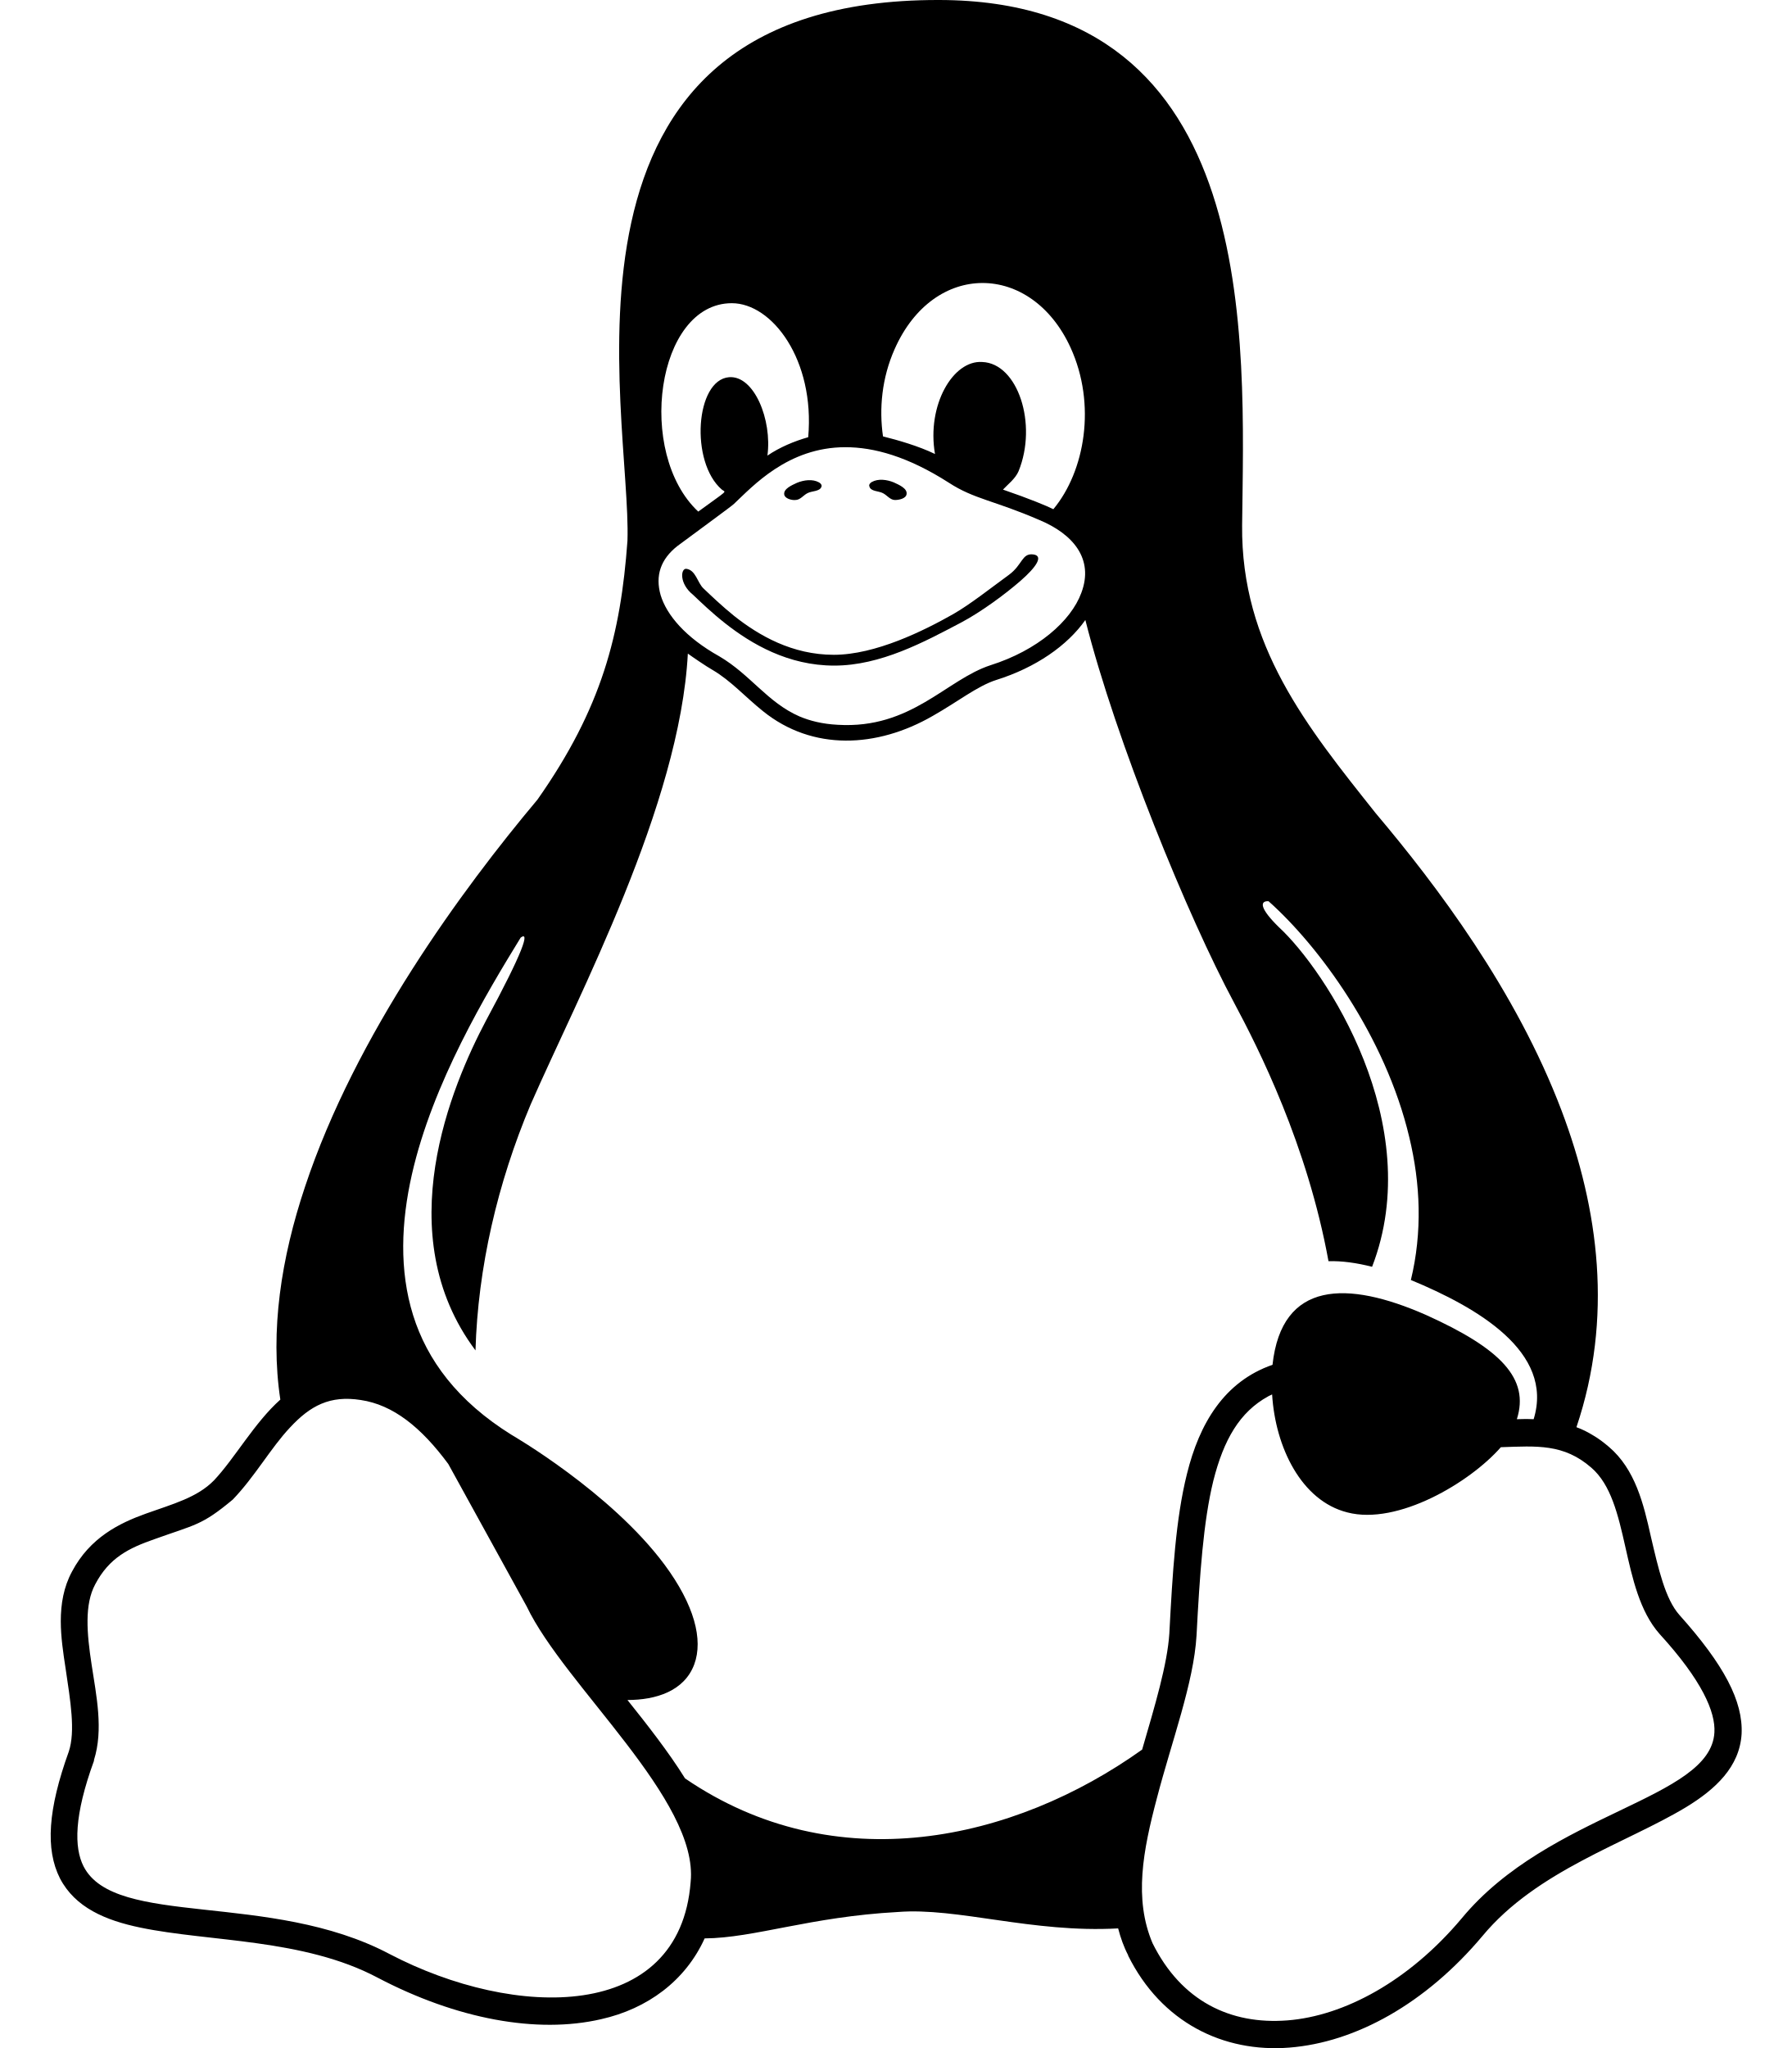
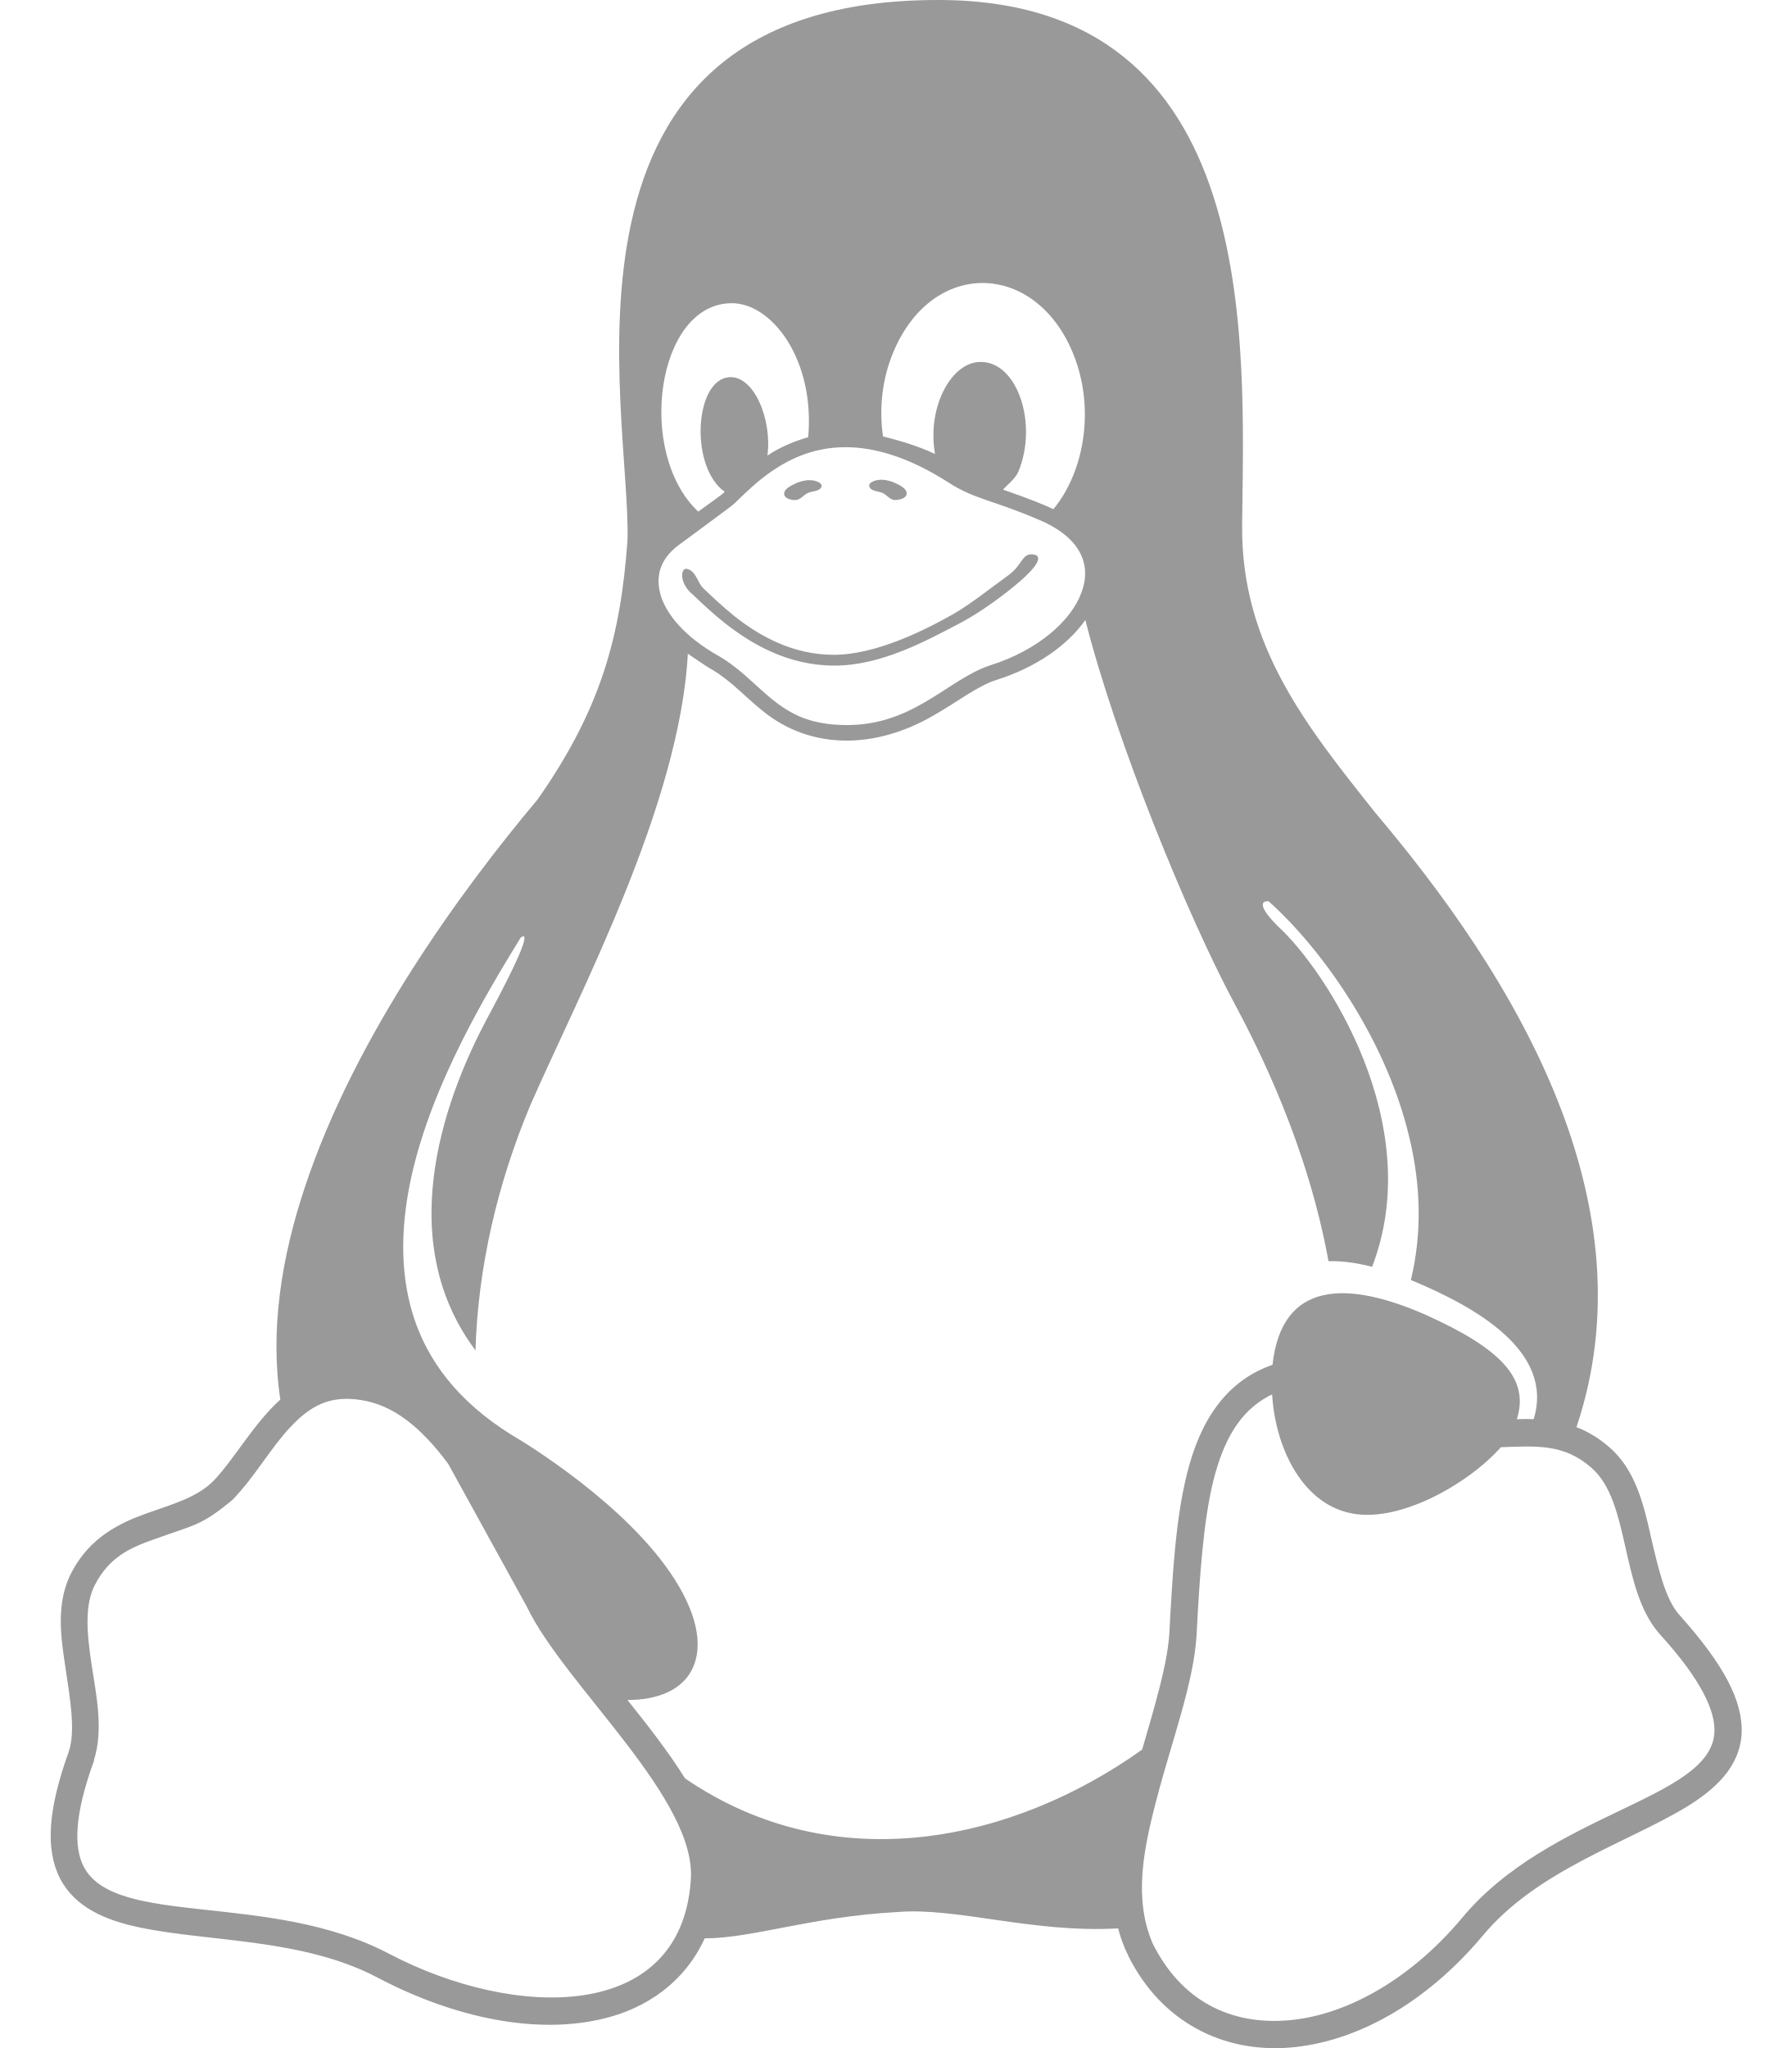
<svg xmlns="http://www.w3.org/2000/svg" data-v-11241ba2="" aria-hidden="true" focusable="false" data-prefix="fab" data-icon="linux" role="img" viewBox="0 0 448 512" class="svg-inline--fa fa-linux fa-w-14">
-   <path data-v-11241ba2="" fill="currentColor" d="M220.8 123.3c1 .5 1.8 1.7 3 1.7 1.1 0 2.8-.4 2.9-1.5.2-1.4-1.9-2.3-3.2-2.9-1.7-.7-3.9-1-5.5-.1-.4.2-.8.7-.6 1.1.3 1.3 2.3 1.1 3.4 1.7zm-21.9 1.7c1.2 0 2-1.2 3-1.7 1.1-.6 3.1-.4 3.5-1.6.2-.4-.2-.9-.6-1.1-1.6-.9-3.8-.6-5.5.1-1.3.6-3.4 1.5-3.2 2.9.1 1 1.8 1.5 2.8 1.4zM420 403.8c-3.6-4-5.3-11.6-7.2-19.7-1.8-8.1-3.9-16.8-10.5-22.4-1.3-1.1-2.6-2.1-4-2.9-1.3-.8-2.7-1.5-4.1-2 9.2-27.3 5.6-54.5-3.7-79.1-11.4-30.1-31.3-56.4-46.5-74.4-17.1-21.5-33.7-41.9-33.4-72C311.1 85.4 315.7.1 234.8 0 132.4-.2 158 103.4 156.9 135.2c-1.7 23.4-6.4 41.8-22.5 64.7-18.9 22.5-45.5 58.8-58.1 96.7-6 17.9-8.8 36.1-6.2 53.3-6.5 5.8-11.4 14.7-16.6 20.2-4.2 4.3-10.3 5.9-17 8.3s-14 6-18.5 14.5c-2.1 3.9-2.8 8.1-2.8 12.4 0 3.9.6 7.9 1.2 11.8 1.2 8.1 2.5 15.7.8 20.8-5.2 14.4-5.9 24.4-2.2 31.7 3.8 7.3 11.4 10.5 20.1 12.3 17.3 3.6 40.8 2.7 59.3 12.5 19.8 10.4 39.9 14.1 55.9 10.4 11.6-2.6 21.1-9.6 25.9-20.2 12.5-.1 26.3-5.4 48.3-6.6 14.9-1.2 33.6 5.3 55.1 4.1.6 2.3 1.4 4.6 2.5 6.7v.1c8.3 16.7 23.8 24.3 40.3 23 16.6-1.3 34.1-11 48.3-27.9 13.6-16.4 36-23.2 50.9-32.2 7.4-4.5 13.4-10.1 13.9-18.3.4-8.2-4.4-17.3-15.5-29.7zM223.7 87.3c9.8-22.2 34.2-21.8 44-.4 6.5 14.2 3.6 30.9-4.3 40.4-1.6-.8-5.9-2.6-12.6-4.9 1.1-1.2 3.1-2.7 3.9-4.6 4.8-11.8-.2-27-9.1-27.3-7.3-.5-13.9 10.8-11.8 23-4.1-2-9.4-3.5-13-4.4-1-6.9-.3-14.6 2.9-21.8zM183 75.8c10.1 0 20.8 14.2 19.1 33.5-3.5 1-7.1 2.5-10.2 4.6 1.2-8.9-3.3-20.1-9.6-19.6-8.4.7-9.8 21.2-1.8 28.1 1 .8 1.9-.2-5.9 5.5-15.6-14.6-10.5-52.1 8.4-52.1zm-13.6 60.7c6.2-4.6 13.6-10 14.1-10.5 4.7-4.4 13.5-14.2 27.9-14.2 7.1 0 15.6 2.3 25.9 8.9 6.3 4.1 11.3 4.4 22.6 9.3 8.4 3.5 13.7 9.7 10.5 18.2-2.6 7.1-11 14.4-22.7 18.1-11.1 3.6-19.8 16-38.2 14.9-3.9-.2-7-1-9.6-2.1-8-3.5-12.2-10.4-20-15-8.6-4.8-13.2-10.4-14.7-15.3-1.4-4.9 0-9 4.2-12.3zm3.3 334c-2.7 35.1-43.9 34.4-75.3 18-29.9-15.8-68.6-6.5-76.5-21.9-2.4-4.7-2.4-12.7 2.6-26.4v-.2c2.4-7.6.6-16-.6-23.9-1.2-7.8-1.8-15 .9-20 3.5-6.7 8.5-9.1 14.8-11.3 10.3-3.7 11.8-3.4 19.6-9.9 5.5-5.7 9.5-12.9 14.3-18 5.1-5.5 10-8.1 17.7-6.9 8.1 1.2 15.1 6.8 21.9 16l19.6 35.6c9.5 19.9 43.1 48.4 41 68.9zm-1.4-25.9c-4.1-6.6-9.6-13.6-14.4-19.6 7.1 0 14.2-2.2 16.7-8.9 2.3-6.2 0-14.9-7.4-24.9-13.5-18.2-38.3-32.5-38.3-32.5-13.5-8.4-21.1-18.7-24.6-29.9s-3-23.3-.3-35.2c5.2-22.9 18.6-45.2 27.2-59.2 2.3-1.7.8 3.2-8.7 20.8-8.5 16.1-24.4 53.3-2.6 82.4.6-20.7 5.5-41.8 13.8-61.5 12-27.4 37.3-74.9 39.3-112.7 1.1.8 4.6 3.2 6.2 4.1 4.6 2.7 8.1 6.7 12.6 10.3 12.4 10 28.5 9.2 42.4 1.2 6.2-3.5 11.2-7.5 15.9-9 9.9-3.1 17.8-8.6 22.3-15 7.7 30.4 25.7 74.3 37.2 95.7 6.1 11.4 18.3 35.5 23.6 64.6 3.3-.1 7 .4 10.9 1.4 13.8-35.7-11.7-74.2-23.3-84.9-4.7-4.6-4.9-6.6-2.6-6.5 12.6 11.2 29.2 33.7 35.2 59 2.8 11.6 3.3 23.7.4 35.7 16.4 6.8 35.9 17.9 30.7 34.8-2.2-.1-3.2 0-4.2 0 3.2-10.1-3.9-17.6-22.8-26.1-19.6-8.6-36-8.6-38.3 12.5-12.1 4.2-18.3 14.7-21.4 27.3-2.8 11.2-3.6 24.7-4.4 39.9-.5 7.7-3.6 18-6.8 29-32.1 22.9-76.7 32.9-114.3 7.2zm257.4-11.5c-.9 16.8-41.2 19.9-63.2 46.5-13.2 15.7-29.4 24.4-43.6 25.5s-26.5-4.8-33.7-19.3c-4.7-11.1-2.4-23.1 1.1-36.3 3.7-14.2 9.2-28.8 9.9-40.6.8-15.2 1.7-28.5 4.2-38.7 2.6-10.3 6.6-17.2 13.7-21.1.3-.2.7-.3 1-.5.8 13.2 7.3 26.6 18.8 29.5 12.6 3.3 30.7-7.5 38.4-16.3 9-.3 15.7-.9 22.6 5.1 9.9 8.5 7.1 30.3 17.1 41.6 10.6 11.6 14 19.5 13.7 24.6zM173.3 148.7c2 1.9 4.7 4.5 8 7.1 6.6 5.2 15.8 10.6 27.3 10.6 11.6 0 22.5-5.9 31.8-10.8 4.9-2.6 10.9-7 14.8-10.4s5.9-6.3 3.1-6.6-2.6 2.6-6 5.1c-4.4 3.2-9.7 7.4-13.9 9.8-7.4 4.2-19.5 10.2-29.9 10.2s-18.7-4.8-24.9-9.7c-3.1-2.5-5.7-5-7.7-6.9-1.5-1.4-1.9-4.6-4.3-4.9-1.4-.1-1.8 3.7 1.7 6.5z" class="" />
+   <path data-v-11241ba2="" fill="#999" d="M220.8 123.3c1 .5 1.8 1.7 3 1.7 1.1 0 2.8-.4 2.9-1.5.2-1.4-1.9-2.3-3.2-2.9-1.7-.7-3.9-1-5.5-.1-.4.2-.8.7-.6 1.1.3 1.3 2.3 1.1 3.4 1.7zm-21.9 1.7c1.2 0 2-1.2 3-1.7 1.1-.6 3.1-.4 3.5-1.6.2-.4-.2-.9-.6-1.1-1.6-.9-3.8-.6-5.5.1-1.3.6-3.4 1.5-3.2 2.9.1 1 1.8 1.5 2.8 1.4zM420 403.8c-3.6-4-5.3-11.6-7.2-19.7-1.8-8.1-3.9-16.8-10.5-22.4-1.3-1.1-2.6-2.1-4-2.9-1.3-.8-2.7-1.5-4.1-2 9.2-27.3 5.6-54.5-3.7-79.1-11.4-30.1-31.3-56.4-46.5-74.4-17.1-21.5-33.7-41.9-33.4-72C311.1 85.4 315.7.1 234.8 0 132.4-.2 158 103.4 156.9 135.2c-1.7 23.4-6.4 41.8-22.5 64.7-18.9 22.5-45.5 58.8-58.1 96.7-6 17.9-8.8 36.1-6.2 53.3-6.5 5.8-11.4 14.7-16.6 20.2-4.2 4.3-10.3 5.9-17 8.3s-14 6-18.5 14.5c-2.1 3.9-2.8 8.1-2.8 12.4 0 3.9.6 7.9 1.2 11.8 1.2 8.1 2.5 15.7.8 20.8-5.2 14.4-5.9 24.4-2.2 31.7 3.8 7.3 11.4 10.5 20.1 12.3 17.3 3.6 40.8 2.7 59.3 12.5 19.8 10.4 39.9 14.1 55.9 10.4 11.6-2.6 21.1-9.6 25.9-20.2 12.5-.1 26.3-5.4 48.3-6.6 14.9-1.2 33.6 5.3 55.1 4.1.6 2.3 1.4 4.6 2.5 6.7v.1c8.3 16.7 23.8 24.3 40.3 23 16.6-1.3 34.1-11 48.3-27.9 13.6-16.4 36-23.2 50.9-32.2 7.4-4.5 13.4-10.1 13.9-18.3.4-8.2-4.4-17.3-15.5-29.7zM223.7 87.3c9.8-22.2 34.2-21.8 44-.4 6.5 14.2 3.6 30.9-4.3 40.4-1.6-.8-5.9-2.6-12.6-4.9 1.1-1.2 3.1-2.7 3.9-4.6 4.8-11.8-.2-27-9.1-27.3-7.3-.5-13.9 10.8-11.8 23-4.1-2-9.4-3.5-13-4.4-1-6.9-.3-14.6 2.9-21.8zM183 75.8c10.1 0 20.8 14.2 19.1 33.5-3.5 1-7.1 2.5-10.2 4.6 1.2-8.9-3.3-20.1-9.6-19.6-8.4.7-9.8 21.2-1.8 28.1 1 .8 1.9-.2-5.9 5.5-15.6-14.6-10.5-52.1 8.4-52.1zm-13.6 60.7c6.2-4.6 13.6-10 14.1-10.5 4.7-4.4 13.5-14.2 27.9-14.2 7.1 0 15.6 2.3 25.9 8.9 6.3 4.1 11.3 4.4 22.6 9.3 8.4 3.5 13.7 9.7 10.5 18.2-2.6 7.1-11 14.4-22.7 18.1-11.1 3.6-19.8 16-38.2 14.9-3.9-.2-7-1-9.6-2.1-8-3.5-12.2-10.4-20-15-8.6-4.8-13.2-10.4-14.7-15.3-1.4-4.9 0-9 4.2-12.3zm3.3 334c-2.7 35.1-43.9 34.4-75.3 18-29.9-15.8-68.6-6.5-76.5-21.9-2.4-4.7-2.4-12.7 2.6-26.4v-.2c2.4-7.6.6-16-.6-23.9-1.2-7.8-1.8-15 .9-20 3.5-6.7 8.5-9.1 14.8-11.3 10.3-3.7 11.8-3.4 19.6-9.9 5.5-5.7 9.5-12.9 14.3-18 5.1-5.5 10-8.1 17.7-6.9 8.1 1.2 15.1 6.8 21.9 16l19.6 35.6c9.5 19.9 43.1 48.4 41 68.9zm-1.4-25.9c-4.1-6.6-9.6-13.6-14.4-19.6 7.1 0 14.2-2.2 16.7-8.9 2.3-6.2 0-14.9-7.4-24.9-13.5-18.2-38.3-32.5-38.3-32.5-13.5-8.4-21.1-18.7-24.6-29.9s-3-23.3-.3-35.2c5.2-22.9 18.6-45.2 27.2-59.2 2.3-1.7.8 3.2-8.7 20.8-8.5 16.1-24.4 53.3-2.6 82.4.6-20.7 5.5-41.8 13.8-61.5 12-27.4 37.3-74.9 39.3-112.7 1.1.8 4.6 3.2 6.2 4.1 4.6 2.7 8.1 6.7 12.6 10.3 12.4 10 28.5 9.2 42.4 1.2 6.2-3.5 11.2-7.5 15.9-9 9.9-3.1 17.8-8.6 22.3-15 7.7 30.4 25.7 74.3 37.2 95.7 6.1 11.4 18.3 35.5 23.6 64.6 3.3-.1 7 .4 10.9 1.4 13.8-35.7-11.7-74.2-23.3-84.9-4.7-4.6-4.9-6.6-2.6-6.5 12.6 11.2 29.2 33.7 35.2 59 2.8 11.6 3.3 23.7.4 35.7 16.4 6.8 35.9 17.9 30.7 34.8-2.2-.1-3.2 0-4.2 0 3.2-10.1-3.9-17.6-22.8-26.1-19.6-8.6-36-8.6-38.3 12.5-12.1 4.2-18.3 14.7-21.4 27.3-2.8 11.2-3.6 24.7-4.4 39.9-.5 7.7-3.6 18-6.8 29-32.1 22.9-76.7 32.9-114.3 7.2zm257.4-11.5c-.9 16.8-41.2 19.9-63.2 46.5-13.2 15.7-29.4 24.4-43.6 25.5s-26.5-4.8-33.7-19.3c-4.7-11.1-2.4-23.1 1.1-36.3 3.7-14.2 9.2-28.8 9.9-40.6.8-15.2 1.7-28.5 4.2-38.7 2.6-10.3 6.6-17.2 13.7-21.1.3-.2.7-.3 1-.5.8 13.2 7.3 26.6 18.8 29.5 12.6 3.3 30.7-7.5 38.4-16.3 9-.3 15.7-.9 22.6 5.1 9.9 8.5 7.1 30.3 17.1 41.6 10.6 11.6 14 19.5 13.7 24.6zM173.3 148.7c2 1.9 4.7 4.5 8 7.1 6.6 5.2 15.8 10.6 27.3 10.6 11.6 0 22.5-5.9 31.8-10.8 4.9-2.6 10.9-7 14.8-10.4s5.9-6.3 3.1-6.6-2.6 2.6-6 5.1c-4.4 3.2-9.7 7.4-13.9 9.8-7.4 4.2-19.5 10.2-29.9 10.2s-18.7-4.8-24.9-9.7c-3.1-2.5-5.7-5-7.7-6.9-1.5-1.4-1.9-4.6-4.3-4.9-1.4-.1-1.8 3.7 1.7 6.5z" class="" />
</svg>
